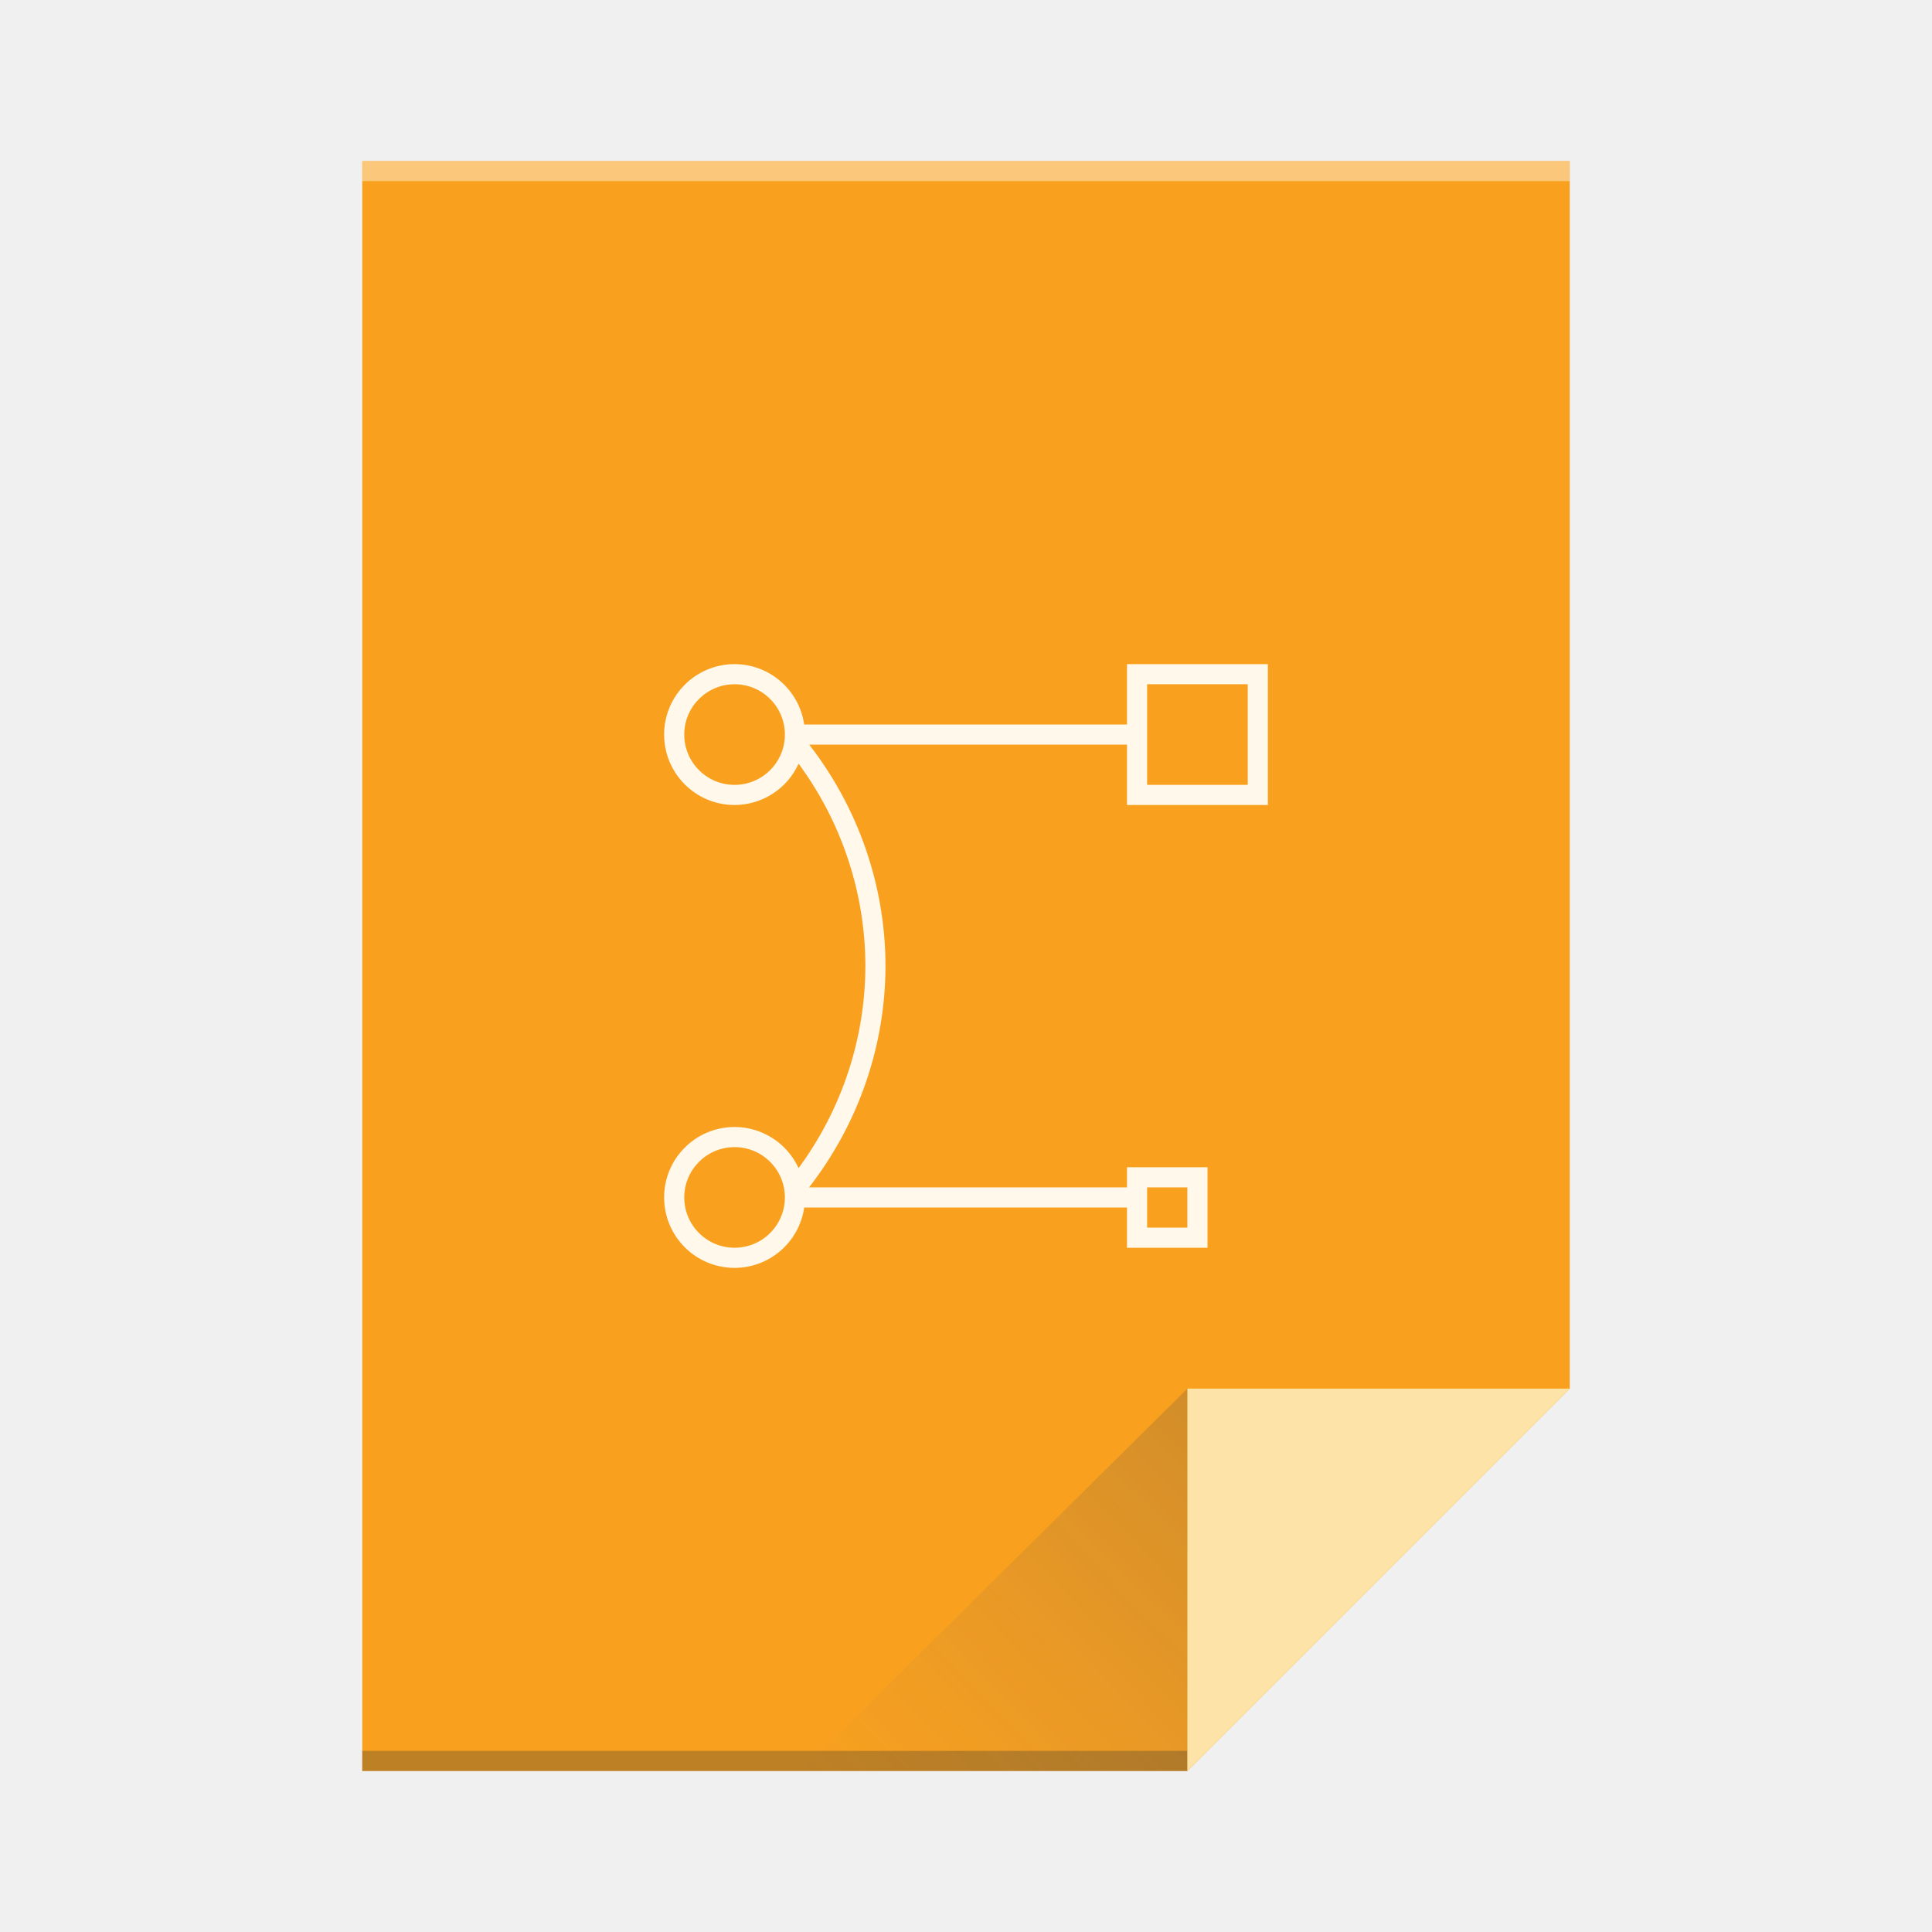
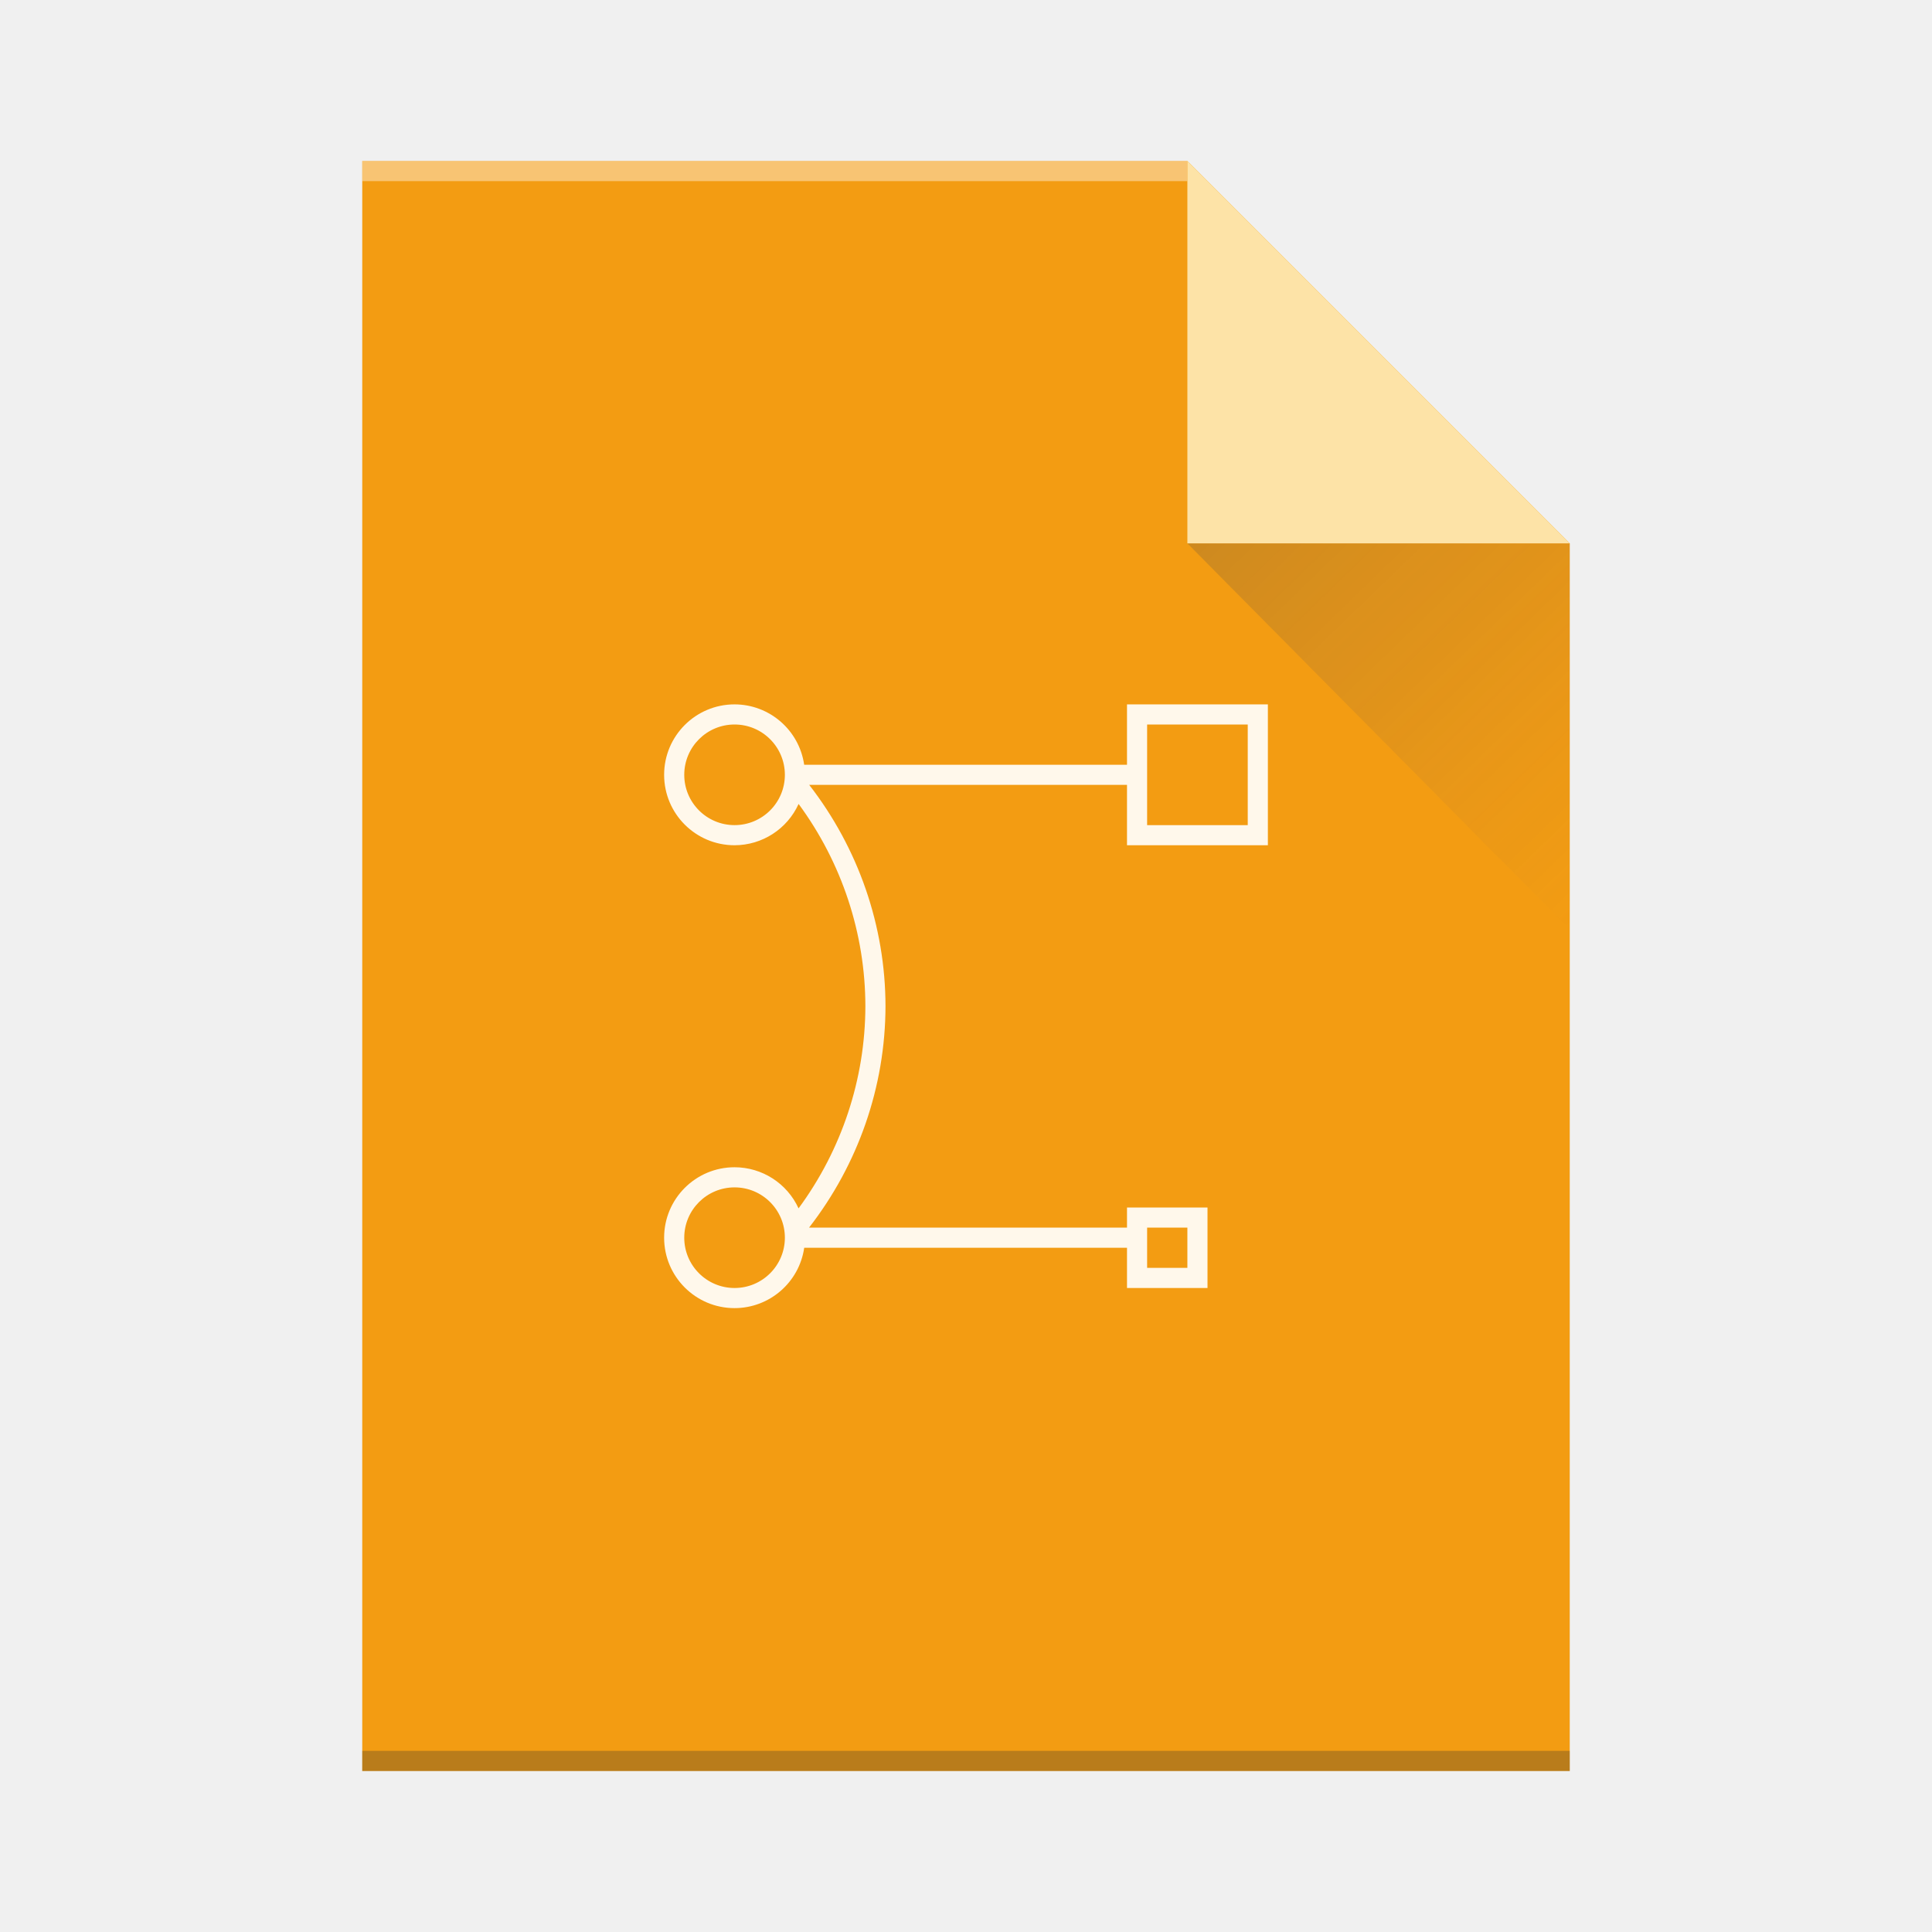
<svg xmlns="http://www.w3.org/2000/svg" height="96" width="96">
-   <linearGradient id="a" gradientTransform="matrix(.4999998 0 0 .4827584 -75.99999 940.9139)" gradientUnits="userSpaceOnUse" x1="44" x2="44" y1="1044.362" y2="964.362">
+   <linearGradient id="a" gradientTransform="matrix(.4999998 0 0 .4827584 -75.99999 940.9139)" gradientUnits="userSpaceOnUse" x1="48" x2="48" y1="964.362" y2="1044.362">
    <stop offset="0" stop-color="#f39c12" />
    <stop offset="1" stop-color="#f9a11f" />
  </linearGradient>
  <linearGradient id="b" gradientUnits="userSpaceOnUse" x1="-392.571" x2="-392.571" y1="1468.926" y2="1448.926">
    <stop offset="0" stop-color="#fddda3" />
    <stop offset="1" stop-color="#fde3a7" />
  </linearGradient>
-   <linearGradient id="c" gradientTransform="matrix(1.363636 0 0 -1.37931 -14.72727 1067.811)" gradientUnits="userSpaceOnUse" x1="54.067" x2="40" y1="30.775" y2="17">
+   <linearGradient id="c" gradientTransform="matrix(0 1.363636 -1.37931 0 101.4483 951.6349)" gradientUnits="userSpaceOnUse" x1="54.067" x2="40" y1="30.775" y2="17">
    <stop offset="0" stop-color="#383e51" />
    <stop offset="1" stop-color="#655c6f" stop-opacity="0" />
  </linearGradient>
-   <g transform="translate(0 -956.3622)">
-     <path d="m18 964.362v80h41l19-19v-41.69-19.31h-19.091z" fill="url(#a)" />
-     <path d="m18 1043.362h41v1h-41z" fill="#2e3132" fill-opacity=".294" />
-     <path d="m18 964.362h60v1h-60z" fill="#fff" fill-opacity=".41" />
+   <g transform="matrix(1 0 0 -1 0 1052.362)">
+     <path d="m18 964.362v80h41l19-19v-61z" fill="url(#a)" />
+     <path d="m18 964.362h60v1h-60z" fill="#2e3132" fill-opacity=".294" stroke-width="1.21" />
+     <path d="m18 1043.362h41v1h-41z" fill="#fff" fill-opacity=".41" stroke-width=".827" />
    <path d="m78 1025.362-19 19v-19z" fill="url(#b)" fill-rule="evenodd" />
-     <path d="m39.818 1044.362 19.182-19v19z" fill="url(#c)" fill-rule="evenodd" opacity=".2" />
-     <path d="m36.5 33a3.5 3.5 0 0 0 -3.5 3.5 3.5 3.5 0 0 0 3.5 3.5 3.5 3.5 0 0 0 3.182-2.053c2.144 2.912 3.314 6.431 3.318 10.053-.007 3.619-1.177 7.134-3.32 10.043a3.5 3.5 0 0 0 -3.18-2.043 3.5 3.5 0 0 0 -3.5 3.5 3.5 3.5 0 0 0 3.5 3.5 3.5 3.5 0 0 0 3.461-3h16.039v2h4v-4h-4v1h-15.799c2.44-3.14 3.791-7.002 3.799-11-.005-3.997-1.354-7.858-3.791-11h15.791v3h7v-7h-7v3h-16.041a3.5 3.5 0 0 0 -3.459-3zm0 1a2.5 2.5 0 0 1 2.5 2.5 2.5 2.5 0 0 1 -2.5 2.5 2.5 2.5 0 0 1 -2.5-2.5 2.5 2.5 0 0 1 2.5-2.5zm20.5 0h5v5h-5zm-20.5 23a2.5 2.5 0 0 1 2.5 2.5 2.5 2.5 0 0 1 -2.5 2.5 2.5 2.5 0 0 1 -2.5-2.5 2.5 2.5 0 0 1 2.5-2.5zm20.5 2h2v2h-2z" fill="#fff8eb" transform="translate(0 956.3622)" />
+     <path d="m78 1006.18-19 19.182h19z" fill="url(#c)" fill-rule="evenodd" opacity=".2" />
+     <path d="m36.5 1017.362a3.5 3.5 0 0 1 -3.5-3.5 3.5 3.5 0 0 1 3.5-3.5 3.5 3.5 0 0 1 3.182 2.053c2.144-2.912 3.314-6.431 3.318-10.053-.007-3.619-1.177-7.134-3.32-10.043a3.5 3.5 0 0 1 -3.18 2.043 3.5 3.5 0 0 1 -3.5-3.5 3.5 3.5 0 0 1 3.5-3.5 3.5 3.5 0 0 1 3.461 3h16.039v-2h4v4h-4v-1h-15.799c2.44 3.14 3.791 7.002 3.799 11-.005 3.997-1.354 7.859-3.791 11h15.791v-3h7v7h-7v-3h-16.041a3.5 3.5 0 0 1 -3.459 3zm0-1a2.5 2.5 0 0 0 2.5-2.5 2.5 2.5 0 0 0 -2.5-2.5 2.5 2.5 0 0 0 -2.5 2.5 2.5 2.5 0 0 0 2.5 2.5zm20.5 0h5v-5h-5zm-20.5-23a2.5 2.5 0 0 0 2.5-2.5 2.5 2.5 0 0 0 -2.5-2.5 2.5 2.5 0 0 0 -2.5 2.5 2.5 2.5 0 0 0 2.5 2.5zm20.5-2h2v-2h-2z" fill="#fff8eb" />
  </g>
</svg>
